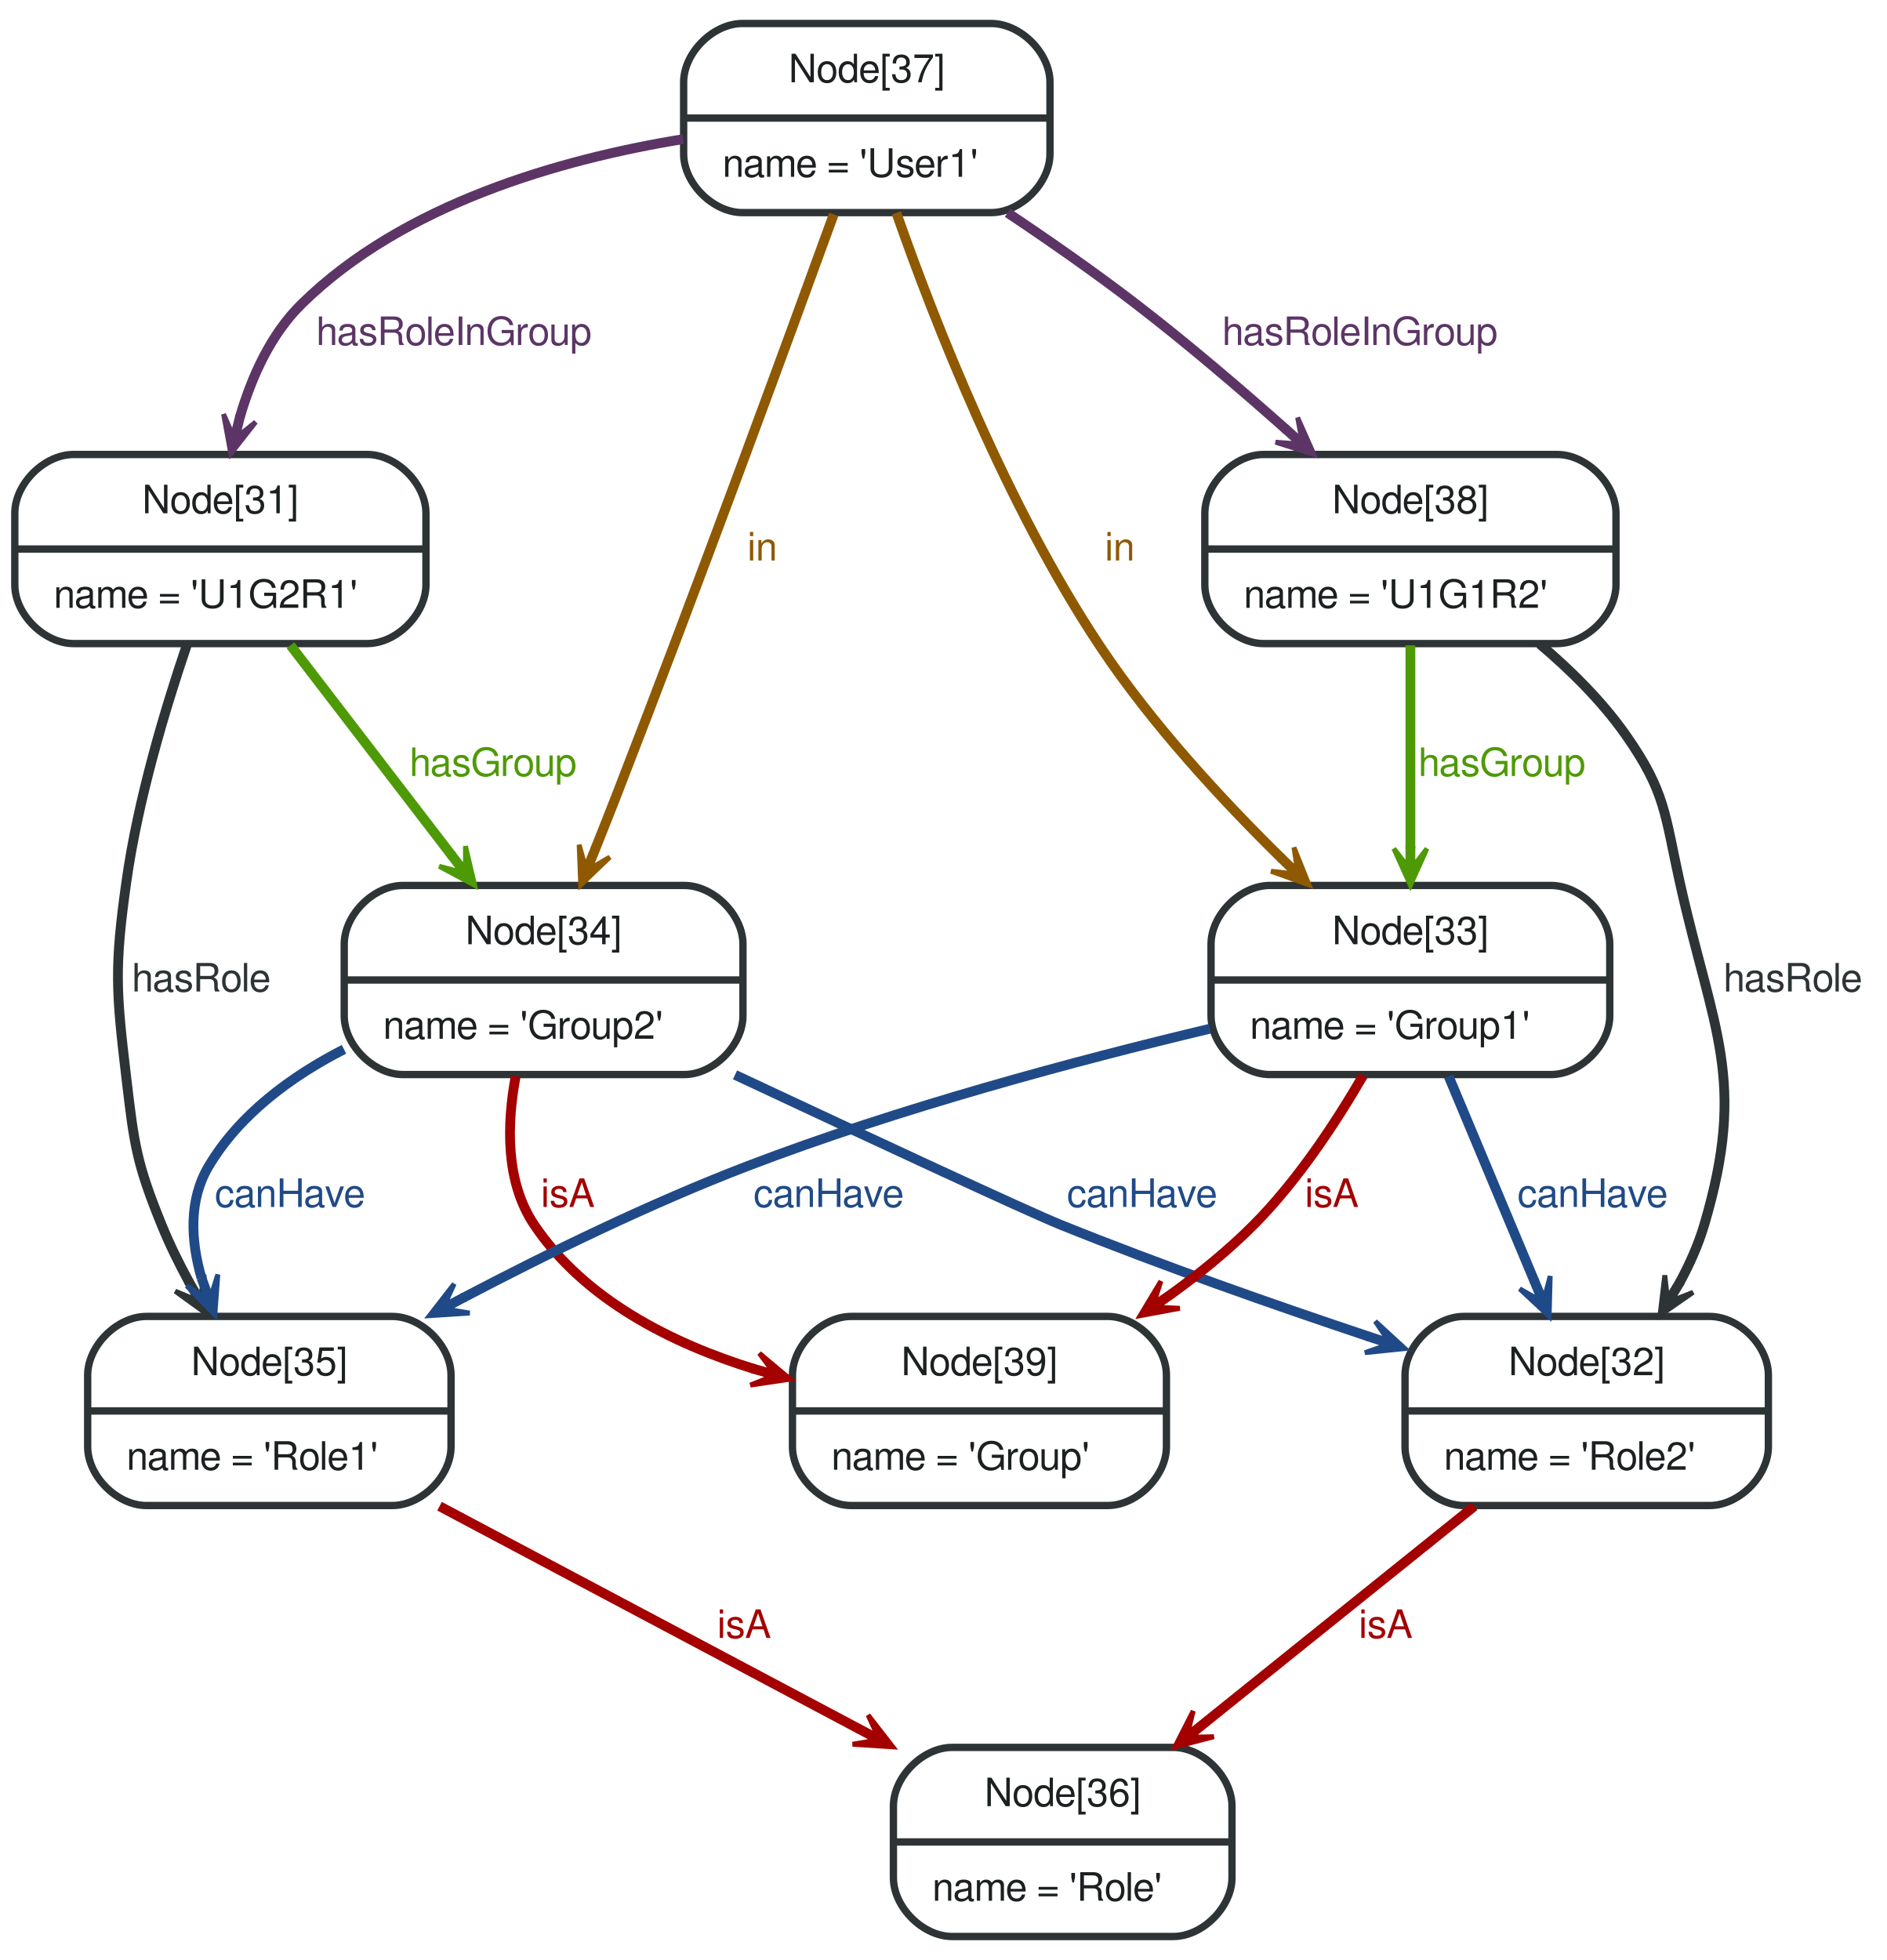
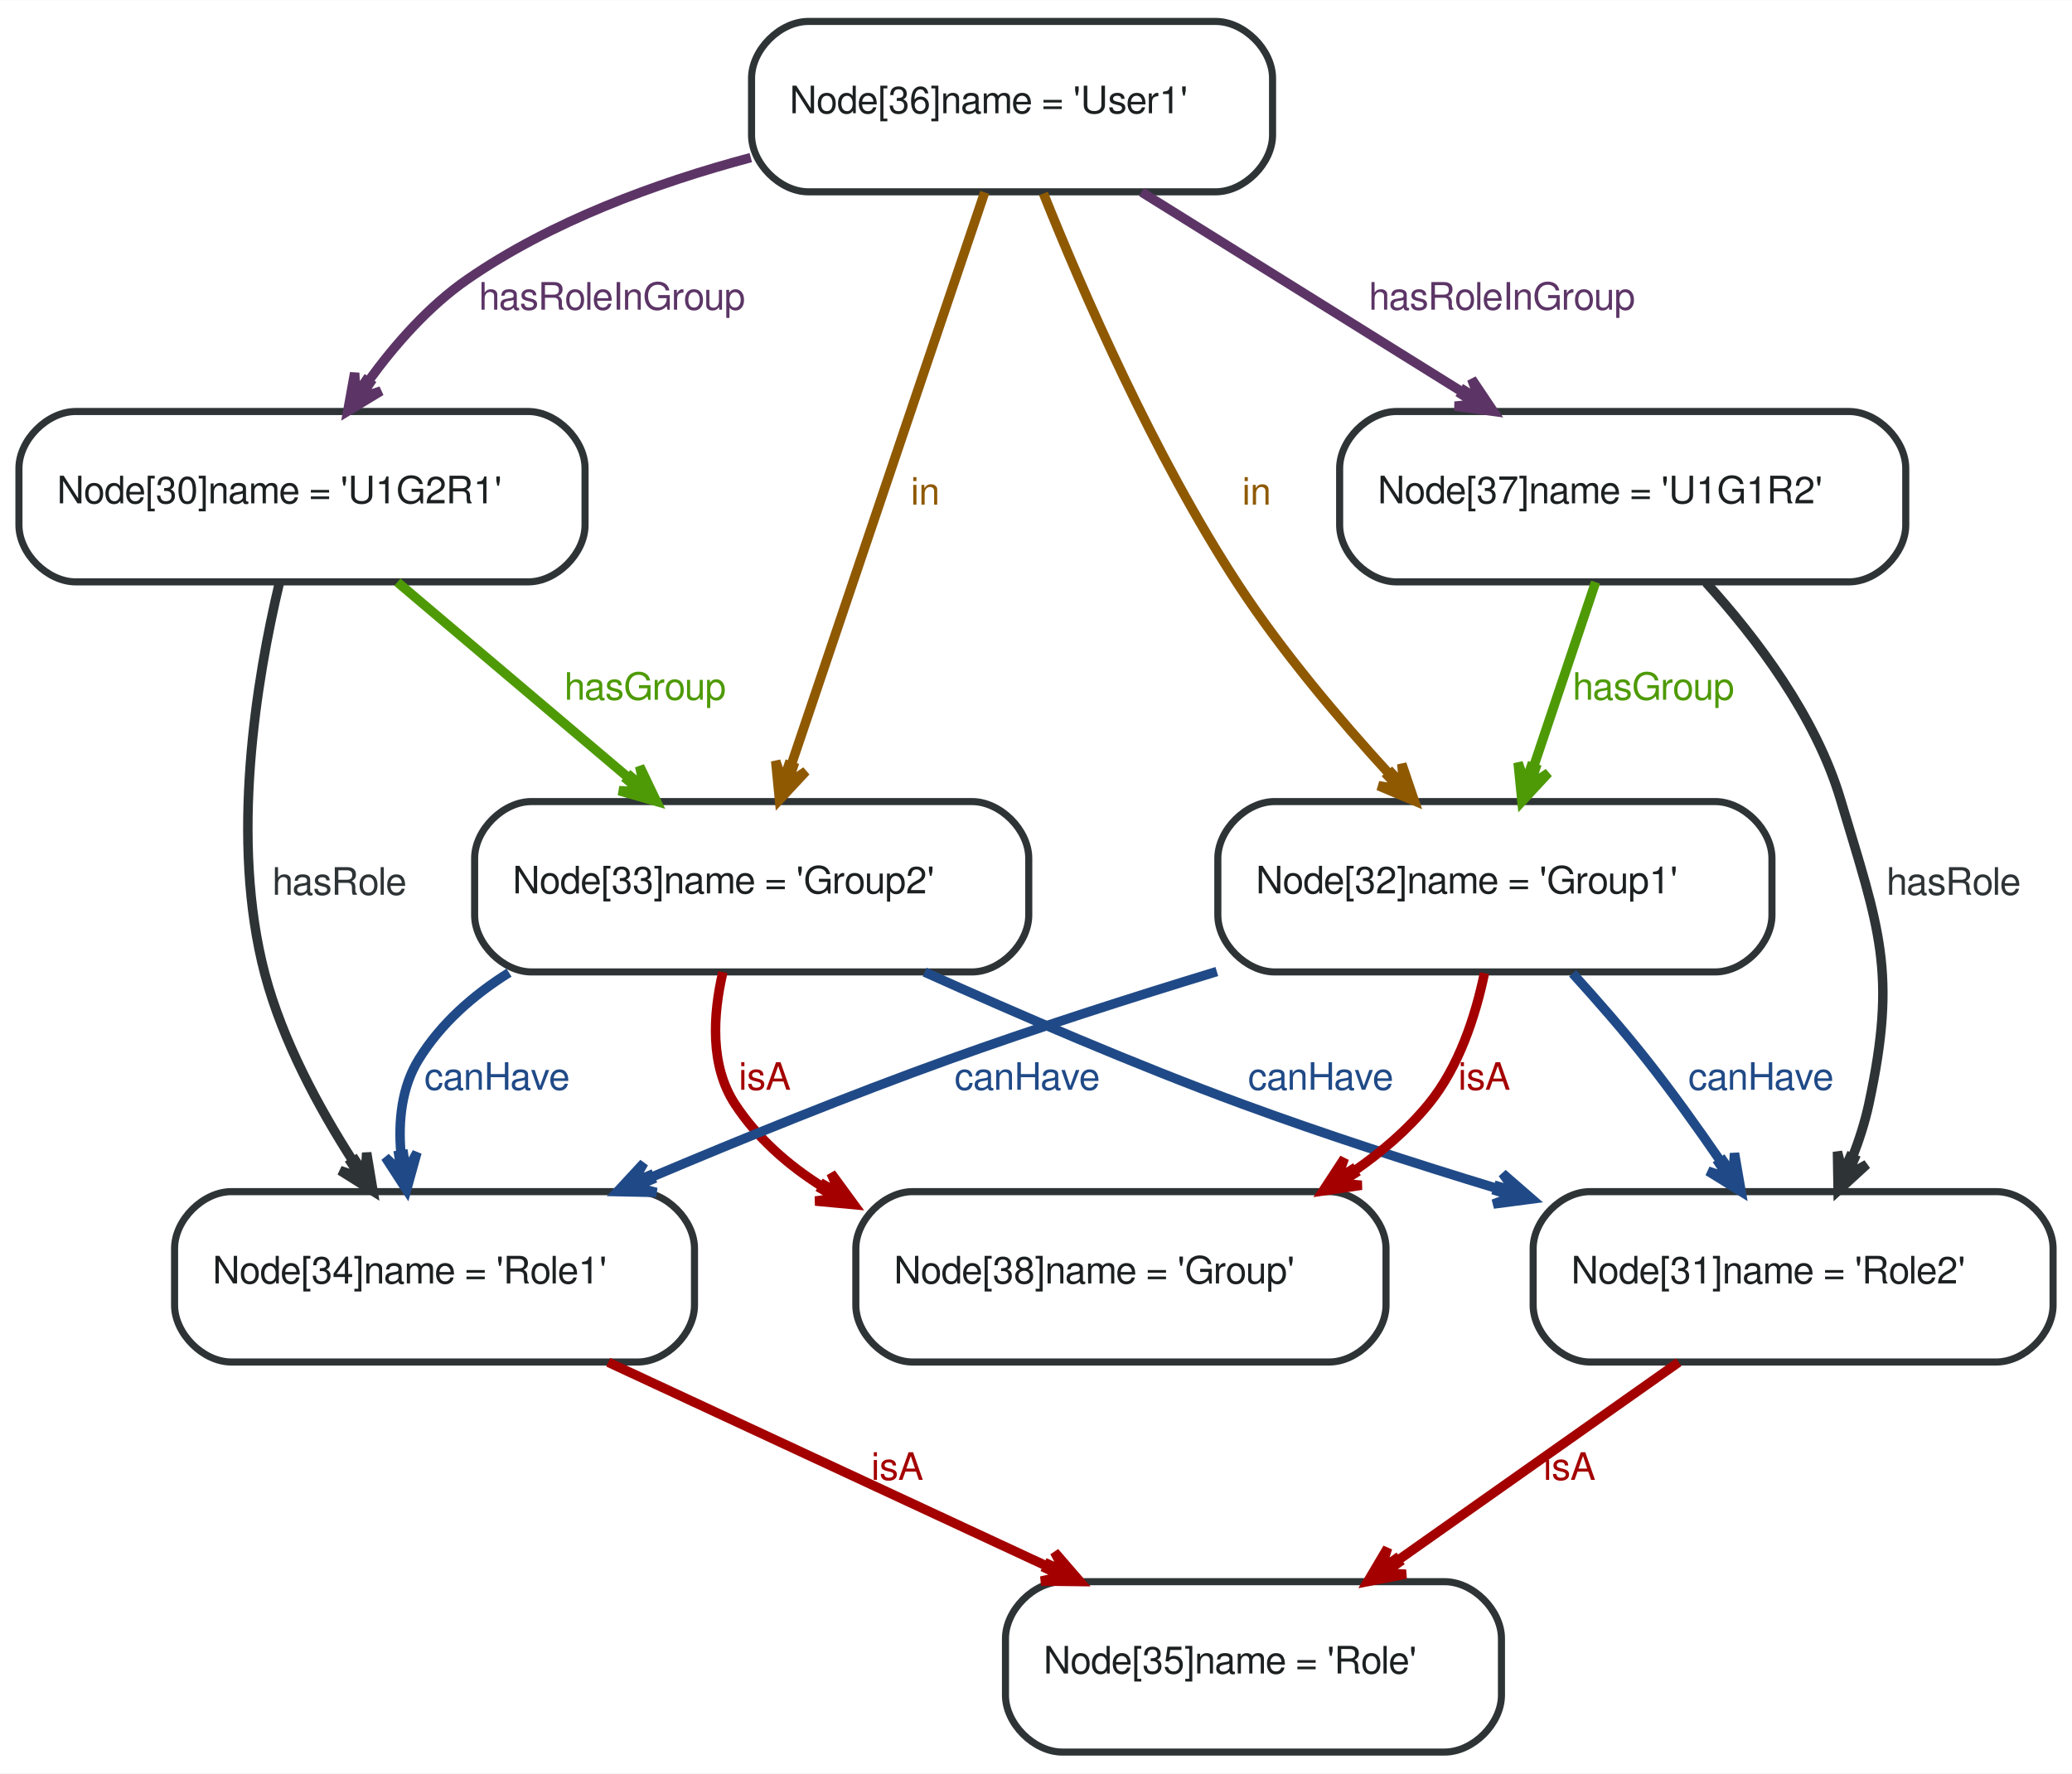
- <svg xmlns="http://www.w3.org/2000/svg" width="385pt" height="400pt" viewBox="0.00 0.00 385.20 400.00">
-   <g id="graph0" class="graph" transform="scale(1 1) rotate(0) translate(4 396)">
-     <polygon fill="white" stroke="white" points="-4,5 -4,-396 382.203,-396 382.203,5 -4,5" />
+ <svg xmlns="http://www.w3.org/2000/svg" width="438pt" height="375pt" viewBox="0.00 0.00 437.71 374.69">
+   <g id="graph0" class="graph" transform="scale(1 1) rotate(0) translate(4 370.688)">
+     <polygon fill="white" stroke="none" points="-4,4 -4,-370.688 433.711,-370.688 433.711,4 -4,4" />
    <g id="node1" class="node">
-       <path fill="#ffffff" stroke="#2e3436" stroke-width="1.5" d="M11.023,-264.694C11.023,-264.694 70.977,-264.694 70.977,-264.694 76.977,-264.694 82.977,-270.694 82.977,-276.694 82.977,-276.694 82.977,-291.306 82.977,-291.306 82.977,-297.306 76.977,-303.306 70.977,-303.306 70.977,-303.306 11.023,-303.306 11.023,-303.306 5.023,-303.306 -0.977,-297.306 -0.977,-291.306 -0.977,-291.306 -0.977,-276.694 -0.977,-276.694 -0.977,-270.694 5.023,-264.694 11.023,-264.694" />
-       <text text-anchor="middle" x="41" y="-291.306" font-family="FreeSans" font-size="8.00" fill="#1c2021">Node[31]</text>
-       <polyline fill="none" stroke="#2e3436" stroke-width="1.5" points="-0.977,-284 82.977,-284 " />
-       <text text-anchor="start" x="7.023" y="-272" font-family="FreeSans" font-size="8.00" fill="#1c2021">name = 'U1G2R1'</text>
+       <path fill="#ffffff" stroke="#2e3436" stroke-width="1.5" d="M12,-247.766C12,-247.766 107.59,-247.766 107.59,-247.766 113.59,-247.766 119.59,-253.766 119.59,-259.766 119.59,-259.766 119.59,-271.766 119.59,-271.766 119.59,-277.766 113.59,-283.766 107.59,-283.766 107.59,-283.766 12,-283.766 12,-283.766 6,-283.766 0,-277.766 0,-271.766 0,-271.766 0,-259.766 0,-259.766 0,-253.766 6,-247.766 12,-247.766" />
+       <text text-anchor="start" x="8" y="-264.366" font-family="FreeSans" font-size="8.00" fill="#1c2021">Node[30]name = 'U1G2R1'</text>
    </g>
    <g id="node2" class="node">
-       <path fill="#ffffff" stroke="#2e3436" stroke-width="1.5" d="M25.902,-88.694C25.902,-88.694 76.098,-88.694 76.098,-88.694 82.098,-88.694 88.098,-94.694 88.098,-100.694 88.098,-100.694 88.098,-115.306 88.098,-115.306 88.098,-121.306 82.098,-127.306 76.098,-127.306 76.098,-127.306 25.902,-127.306 25.902,-127.306 19.902,-127.306 13.902,-121.306 13.902,-115.306 13.902,-115.306 13.902,-100.694 13.902,-100.694 13.902,-94.694 19.902,-88.694 25.902,-88.694" />
-       <text text-anchor="middle" x="51" y="-115.306" font-family="FreeSans" font-size="8.00" fill="#1c2021">Node[35]</text>
-       <polyline fill="none" stroke="#2e3436" stroke-width="1.5" points="13.902,-108 88.098,-108 " />
-       <text text-anchor="start" x="21.902" y="-96" font-family="FreeSans" font-size="8.00" fill="#1c2021">name = 'Role1'</text>
+       <path fill="#ffffff" stroke="#2e3436" stroke-width="1.5" d="M44.879,-82.922C44.879,-82.922 130.711,-82.922 130.711,-82.922 136.711,-82.922 142.711,-88.922 142.711,-94.922 142.711,-94.922 142.711,-106.922 142.711,-106.922 142.711,-112.922 136.711,-118.922 130.711,-118.922 130.711,-118.922 44.879,-118.922 44.879,-118.922 38.879,-118.922 32.879,-112.922 32.879,-106.922 32.879,-106.922 32.879,-94.922 32.879,-94.922 32.879,-88.922 38.879,-82.922 44.879,-82.922" />
+       <text text-anchor="start" x="40.879" y="-99.522" font-family="FreeSans" font-size="8.00" fill="#1c2021">Node[34]name = 'Role1'</text>
    </g>
    <g id="edge1" class="edge">
-       <path fill="none" stroke="#2e3436" stroke-width="2" d="M34.196,-264.53C29.676,-251.241 24.154,-232.776 21.797,-216 19.324,-198.395 19.707,-193.655 21.797,-176 23.409,-162.383 23.837,-158.703 29,-146 30.583,-142.106 32.532,-138.136 34.611,-134.313" />
-       <polygon fill="#2e3436" stroke="#2e3436" points="38.44,-127.636 37.636,-135.821 37.008,-131.138 35.142,-134.391 34.709,-134.142 34.275,-133.893 36.141,-130.641 31.781,-132.463 38.44,-127.636 38.44,-127.636" />
-       <text text-anchor="middle" x="37.102" y="-193.653" font-family="FreeSans" font-size="8.00" fill="#2e3436">hasRole</text>
+       <path fill="none" stroke="#2e3436" stroke-width="2" d="M55.005,-247.479C50.197,-227.305 44.49,-193.103 51.971,-164.844 55.682,-150.826 63.323,-136.664 70.598,-125.335" />
+       <polygon fill="#2e3436" stroke="#2e3436" stroke-width="2" points="74.807,-119.015 73.459,-127.128 73.145,-122.413 71.066,-125.534 70.65,-125.257 70.234,-124.98 72.312,-121.859 67.841,-123.387 74.807,-119.015 74.807,-119.015" />
+       <text text-anchor="middle" x="67.707" y="-181.655" font-family="FreeSans" font-size="8.00" fill="#2e3436">hasRole</text>
    </g>
    <g id="node3" class="node">
-       <path fill="#ffffff" stroke="#2e3436" stroke-width="1.5" d="M78.289,-176.694C78.289,-176.694 135.711,-176.694 135.711,-176.694 141.711,-176.694 147.711,-182.694 147.711,-188.694 147.711,-188.694 147.711,-203.306 147.711,-203.306 147.711,-209.306 141.711,-215.306 135.711,-215.306 135.711,-215.306 78.289,-215.306 78.289,-215.306 72.289,-215.306 66.289,-209.306 66.289,-203.306 66.289,-203.306 66.289,-188.694 66.289,-188.694 66.289,-182.694 72.289,-176.694 78.289,-176.694" />
-       <text text-anchor="middle" x="107" y="-203.306" font-family="FreeSans" font-size="8.00" fill="#1c2021">Node[34]</text>
-       <polyline fill="none" stroke="#2e3436" stroke-width="1.5" points="66.289,-196 147.711,-196 " />
-       <text text-anchor="start" x="74.289" y="-184" font-family="FreeSans" font-size="8.00" fill="#1c2021">name = 'Group2'</text>
+       <path fill="#ffffff" stroke="#2e3436" stroke-width="1.5" d="M108.266,-165.344C108.266,-165.344 201.324,-165.344 201.324,-165.344 207.324,-165.344 213.324,-171.344 213.324,-177.344 213.324,-177.344 213.324,-189.344 213.324,-189.344 213.324,-195.344 207.324,-201.344 201.324,-201.344 201.324,-201.344 108.266,-201.344 108.266,-201.344 102.266,-201.344 96.266,-195.344 96.266,-189.344 96.266,-189.344 96.266,-177.344 96.266,-177.344 96.266,-171.344 102.266,-165.344 108.266,-165.344" />
+       <text text-anchor="start" x="104.266" y="-181.944" font-family="FreeSans" font-size="8.00" fill="#1c2021">Node[33]name = 'Group2'</text>
    </g>
    <g id="edge2" class="edge">
-       <path fill="none" stroke="#4e9a06" stroke-width="2" d="M55.321,-264.339C64.987,-251.744 77.841,-234.995 88.311,-221.353" />
-       <polygon fill="#4e9a06" stroke="#4e9a06" points="92.934,-215.329 91.045,-223.333 91.047,-218.608 88.764,-221.583 88.368,-221.279 87.971,-220.974 90.254,-217.999 85.69,-219.224 92.934,-215.329 92.934,-215.329" />
-       <text text-anchor="middle" x="96.715" y="-237.653" font-family="FreeSans" font-size="8.00" fill="#4e9a06">hasGroup</text>
+       <path fill="none" stroke="#4e9a06" stroke-width="2" d="M79.942,-247.71C94.174,-235.662 113.377,-219.406 128.769,-206.376" />
+       <polygon fill="#4e9a06" stroke="#4e9a06" stroke-width="2" points="134.677,-201.375 131.133,-208.796 132.138,-204.179 129.276,-206.602 128.953,-206.22 128.63,-205.839 131.492,-203.416 126.772,-203.645 134.677,-201.375 134.677,-201.375" />
+       <text text-anchor="middle" x="132.32" y="-222.866" font-family="FreeSans" font-size="8.00" fill="#4e9a06">hasGroup</text>
    </g>
    <g id="node5" class="node">
-       <path fill="#ffffff" stroke="#2e3436" stroke-width="1.5" d="M190.432,-0.694C190.432,-0.694 235.568,-0.694 235.568,-0.694 241.568,-0.694 247.568,-6.694 247.568,-12.694 247.568,-12.694 247.568,-27.306 247.568,-27.306 247.568,-33.306 241.568,-39.306 235.568,-39.306 235.568,-39.306 190.432,-39.306 190.432,-39.306 184.432,-39.306 178.432,-33.306 178.432,-27.306 178.432,-27.306 178.432,-12.694 178.432,-12.694 178.432,-6.694 184.432,-0.694 190.432,-0.694" />
-       <text text-anchor="middle" x="213" y="-27.306" font-family="FreeSans" font-size="8.00" fill="#1c2021">Node[36]</text>
-       <polyline fill="none" stroke="#2e3436" stroke-width="1.5" points="178.432,-20 247.568,-20 " />
-       <text text-anchor="start" x="186.432" y="-8" font-family="FreeSans" font-size="8.00" fill="#1c2021">name = 'Role'</text>
+       <path fill="#ffffff" stroke="#2e3436" stroke-width="1.5" d="M220.408,-0.5C220.408,-0.5 301.182,-0.5 301.182,-0.5 307.182,-0.5 313.182,-6.5 313.182,-12.5 313.182,-12.5 313.182,-24.5 313.182,-24.5 313.182,-30.5 307.182,-36.5 301.182,-36.5 301.182,-36.5 220.408,-36.5 220.408,-36.5 214.408,-36.5 208.408,-30.5 208.408,-24.5 208.408,-24.5 208.408,-12.5 208.408,-12.5 208.408,-6.5 214.408,-0.5 220.408,-0.5" />
+       <text text-anchor="start" x="216.408" y="-17.1" font-family="FreeSans" font-size="8.00" fill="#1c2021">Node[35]name = 'Role'</text>
    </g>
    <g id="edge10" class="edge">
-       <path fill="none" stroke="#a40000" stroke-width="2" d="M85.753,-88.551C110.844,-75.231 144.839,-57.184 171.38,-43.095" />
-       <polygon fill="#a40000" stroke="#a40000" points="178.304,-39.419 173.262,-45.916 175.227,-41.619 171.914,-43.377 171.68,-42.935 171.446,-42.494 174.758,-40.735 170.097,-39.954 178.304,-39.419 178.304,-39.419" />
-       <text text-anchor="middle" x="147.955" y="-61.653" font-family="FreeSans" font-size="8.00" fill="#a40000">isA</text>
+       <path fill="none" stroke="#a40000" stroke-width="2" d="M124.484,-82.867C151.549,-70.285 188.483,-53.115 217.079,-39.822" />
+       <polygon fill="#a40000" stroke="#a40000" stroke-width="2" points="224.159,-36.531 218.781,-42.753 220.969,-38.565 217.569,-40.146 217.358,-39.693 217.147,-39.239 220.548,-37.658 215.935,-36.632 224.159,-36.531 224.159,-36.531" />
+       <text text-anchor="middle" x="185.561" y="-58.022" font-family="FreeSans" font-size="8.00" fill="#a40000">isA</text>
+     </g>
+     <g id="edge8" class="edge">
+       <path fill="none" stroke="#204a87" stroke-width="2" d="M103.53,-165.194C95.934,-160.433 89.105,-154.417 84.443,-146.844 80.849,-141.004 80.11,-133.894 80.692,-127.069" />
+       <polygon fill="#204a87" stroke="#204a87" stroke-width="2" points="81.891,-119.282 84.085,-127.208 81.814,-123.065 81.244,-126.771 80.75,-126.695 80.256,-126.619 80.826,-122.912 77.414,-126.181 81.891,-119.282 81.891,-119.282" />
+       <text text-anchor="middle" x="100.971" y="-140.444" font-family="FreeSans" font-size="8.00" fill="#204a87">canHave</text>
    </g>
    <g id="node4" class="node">
-       <path fill="#ffffff" stroke="#2e3436" stroke-width="1.5" d="M294.902,-88.694C294.902,-88.694 345.098,-88.694 345.098,-88.694 351.098,-88.694 357.098,-94.694 357.098,-100.694 357.098,-100.694 357.098,-115.306 357.098,-115.306 357.098,-121.306 351.098,-127.306 345.098,-127.306 345.098,-127.306 294.902,-127.306 294.902,-127.306 288.902,-127.306 282.902,-121.306 282.902,-115.306 282.902,-115.306 282.902,-100.694 282.902,-100.694 282.902,-94.694 288.902,-88.694 294.902,-88.694" />
-       <text text-anchor="middle" x="320" y="-115.306" font-family="FreeSans" font-size="8.00" fill="#1c2021">Node[32]</text>
-       <polyline fill="none" stroke="#2e3436" stroke-width="1.5" points="282.902,-108 357.098,-108 " />
-       <text text-anchor="start" x="290.902" y="-96" font-family="FreeSans" font-size="8.00" fill="#1c2021">name = 'Role2'</text>
+       <path fill="#ffffff" stroke="#2e3436" stroke-width="1.5" d="M331.879,-82.922C331.879,-82.922 417.711,-82.922 417.711,-82.922 423.711,-82.922 429.711,-88.922 429.711,-94.922 429.711,-94.922 429.711,-106.922 429.711,-106.922 429.711,-112.922 423.711,-118.922 417.711,-118.922 417.711,-118.922 331.879,-118.922 331.879,-118.922 325.879,-118.922 319.879,-112.922 319.879,-106.922 319.879,-106.922 319.879,-94.922 319.879,-94.922 319.879,-88.922 325.879,-82.922 331.879,-82.922" />
+       <text text-anchor="start" x="327.879" y="-99.522" font-family="FreeSans" font-size="8.00" fill="#1c2021">Node[31]name = 'Role2'</text>
    </g>
    <g id="edge7" class="edge">
-       <path fill="none" stroke="#204a87" stroke-width="2" d="M146.086,-176.632C173.299,-163.884 205.875,-148.72 212.625,-146 233.057,-137.765 256.107,-129.671 275.598,-123.163" />
-       <polygon fill="#204a87" stroke="#204a87" points="282.881,-120.749 276.823,-126.312 279.478,-122.404 275.919,-123.583 275.761,-123.109 275.604,-122.634 279.164,-121.454 274.7,-119.905 282.881,-120.749 282.881,-120.749" />
-       <text text-anchor="middle" x="229.188" y="-149.653" font-family="FreeSans" font-size="8.00" fill="#204a87">canHave</text>
-     </g>
-     <g id="edge8" class="edge">
-       <path fill="none" stroke="#204a87" stroke-width="2" d="M66.238,-181.852C55.37,-176.276 44.912,-168.551 38.625,-158 34.515,-151.103 34.924,-142.877 37.147,-135.152" />
-       <polygon fill="#204a87" stroke="#204a87" points="39.874,-127.663 40.479,-135.865 39.061,-131.358 37.778,-134.882 37.308,-134.71 36.838,-134.539 38.121,-131.016 34.136,-133.556 39.874,-127.663 39.874,-127.663" />
-       <text text-anchor="middle" x="55.188" y="-149.653" font-family="FreeSans" font-size="8.00" fill="#204a87">canHave</text>
+       <path fill="none" stroke="#204a87" stroke-width="2" d="M191.323,-165.312C210.993,-156.447 235.804,-145.751 258.443,-137.422 275.699,-131.073 294.675,-124.936 312.206,-119.602" />
+       <polygon fill="#204a87" stroke="#204a87" stroke-width="2" points="319.621,-117.367 313.414,-122.763 316.175,-118.928 312.585,-120.01 312.44,-119.532 312.296,-119.053 315.886,-117.971 311.466,-116.3 319.621,-117.367 319.621,-117.367" />
+       <text text-anchor="middle" x="274.971" y="-140.444" font-family="FreeSans" font-size="8.00" fill="#204a87">canHave</text>
    </g>
    <g id="node7" class="node">
-       <path fill="#ffffff" stroke="#2e3436" stroke-width="1.5" d="M169.818,-88.694C169.818,-88.694 222.182,-88.694 222.182,-88.694 228.182,-88.694 234.182,-94.694 234.182,-100.694 234.182,-100.694 234.182,-115.306 234.182,-115.306 234.182,-121.306 228.182,-127.306 222.182,-127.306 222.182,-127.306 169.818,-127.306 169.818,-127.306 163.818,-127.306 157.818,-121.306 157.818,-115.306 157.818,-115.306 157.818,-100.694 157.818,-100.694 157.818,-94.694 163.818,-88.694 169.818,-88.694" />
-       <text text-anchor="middle" x="196" y="-115.306" font-family="FreeSans" font-size="8.00" fill="#1c2021">Node[39]</text>
-       <polyline fill="none" stroke="#2e3436" stroke-width="1.5" points="157.818,-108 234.182,-108 " />
-       <text text-anchor="start" x="165.818" y="-96" font-family="FreeSans" font-size="8.00" fill="#1c2021">name = 'Group'</text>
+       <path fill="#ffffff" stroke="#2e3436" stroke-width="1.5" d="M188.795,-82.922C188.795,-82.922 276.795,-82.922 276.795,-82.922 282.795,-82.922 288.795,-88.922 288.795,-94.922 288.795,-94.922 288.795,-106.922 288.795,-106.922 288.795,-112.922 282.795,-118.922 276.795,-118.922 276.795,-118.922 188.795,-118.922 188.795,-118.922 182.795,-118.922 176.795,-112.922 176.795,-106.922 176.795,-106.922 176.795,-94.922 176.795,-94.922 176.795,-88.922 182.795,-82.922 188.795,-82.922" />
+       <text text-anchor="start" x="184.795" y="-99.522" font-family="FreeSans" font-size="8.00" fill="#1c2021">Node[38]name = 'Group'</text>
    </g>
    <g id="edge9" class="edge">
-       <path fill="none" stroke="#a40000" stroke-width="2" d="M101.301,-176.338C99.462,-166.529 99.198,-154.759 105.09,-146 115.326,-130.783 133.023,-121.821 150.099,-116.544" />
-       <polygon fill="#a40000" stroke="#a40000" points="157.355,-114.501 151.051,-119.783 153.881,-115.999 150.272,-117.015 150.136,-116.534 150.001,-116.053 153.61,-115.036 149.221,-113.285 157.355,-114.501 157.355,-114.501" />
-       <text text-anchor="middle" x="111.955" y="-149.653" font-family="FreeSans" font-size="8.00" fill="#a40000">isA</text>
+       <path fill="none" stroke="#a40000" stroke-width="2" d="M148.706,-165.302C146.609,-156.329 145.947,-145.536 151.264,-137.422 155.928,-130.304 162.364,-124.605 169.592,-120.044" />
+       <polygon fill="#a40000" stroke="#a40000" stroke-width="2" points="176.425,-116.168 171.567,-122.804 173.41,-118.453 170.149,-120.304 169.902,-119.869 169.655,-119.434 172.917,-117.583 168.237,-116.933 176.425,-116.168 176.425,-116.168" />
+       <text text-anchor="middle" x="157.561" y="-140.444" font-family="FreeSans" font-size="8.00" fill="#a40000">isA</text>
    </g>
    <g id="edge3" class="edge">
-       <path fill="none" stroke="#a40000" stroke-width="2" d="M297.046,-88.551C280.967,-75.628 259.352,-58.255 242.069,-44.364" />
-       <polygon fill="#a40000" stroke="#a40000" points="235.916,-39.419 243.876,-41.487 239.152,-41.378 242.075,-43.727 241.762,-44.117 241.449,-44.507 238.526,-42.158 239.648,-46.748 235.916,-39.419 235.916,-39.419" />
-       <text text-anchor="middle" x="278.955" y="-61.653" font-family="FreeSans" font-size="8.00" fill="#a40000">isA</text>
+       <path fill="none" stroke="#a40000" stroke-width="2" d="M350.618,-82.867C333.388,-70.711 310.088,-54.274 291.536,-41.187" />
+       <polygon fill="#a40000" stroke="#a40000" stroke-width="2" points="284.937,-36.531 293.011,-38.096 288.289,-38.284 291.353,-40.446 291.065,-40.854 290.777,-41.263 287.713,-39.101 289.12,-43.612 284.937,-36.531 284.937,-36.531" />
+       <text text-anchor="middle" x="327.561" y="-58.022" font-family="FreeSans" font-size="8.00" fill="#a40000">isA</text>
    </g>
    <g id="node6" class="node">
-       <path fill="#ffffff" stroke="#2e3436" stroke-width="1.5" d="M255.289,-176.694C255.289,-176.694 312.711,-176.694 312.711,-176.694 318.711,-176.694 324.711,-182.694 324.711,-188.694 324.711,-188.694 324.711,-203.306 324.711,-203.306 324.711,-209.306 318.711,-215.306 312.711,-215.306 312.711,-215.306 255.289,-215.306 255.289,-215.306 249.289,-215.306 243.289,-209.306 243.289,-203.306 243.289,-203.306 243.289,-188.694 243.289,-188.694 243.289,-182.694 249.289,-176.694 255.289,-176.694" />
-       <text text-anchor="middle" x="284" y="-203.306" font-family="FreeSans" font-size="8.00" fill="#1c2021">Node[33]</text>
-       <polyline fill="none" stroke="#2e3436" stroke-width="1.5" points="243.289,-196 324.711,-196 " />
-       <text text-anchor="start" x="251.289" y="-184" font-family="FreeSans" font-size="8.00" fill="#1c2021">name = 'Group1'</text>
+       <path fill="#ffffff" stroke="#2e3436" stroke-width="1.5" d="M265.266,-165.344C265.266,-165.344 358.324,-165.344 358.324,-165.344 364.324,-165.344 370.324,-171.344 370.324,-177.344 370.324,-177.344 370.324,-189.344 370.324,-189.344 370.324,-195.344 364.324,-201.344 358.324,-201.344 358.324,-201.344 265.266,-201.344 265.266,-201.344 259.266,-201.344 253.266,-195.344 253.266,-189.344 253.266,-189.344 253.266,-177.344 253.266,-177.344 253.266,-171.344 259.266,-165.344 265.266,-165.344" />
+       <text text-anchor="start" x="261.266" y="-181.944" font-family="FreeSans" font-size="8.00" fill="#1c2021">Node[32]name = 'Group1'</text>
    </g>
    <g id="edge4" class="edge">
-       <path fill="none" stroke="#204a87" stroke-width="2" d="M243.046,-186.049C215.839,-179.56 179.566,-169.859 148.625,-158 128.928,-150.451 107.916,-140.211 90.452,-131.044" />
-       <polygon fill="#204a87" stroke="#204a87" points="83.695,-127.459 91.903,-127.993 87.242,-128.775 90.555,-130.533 90.32,-130.974 90.086,-131.416 86.774,-129.658 88.739,-133.956 83.695,-127.459 83.695,-127.459" />
-       <text text-anchor="middle" x="165.188" y="-149.653" font-family="FreeSans" font-size="8.00" fill="#204a87">canHave</text>
+       <path fill="none" stroke="#204a87" stroke-width="2" d="M253.058,-165.427C234.799,-159.858 214.681,-153.404 196.443,-146.844 175.489,-139.306 152.661,-130.034 133.363,-121.875" />
+       <polygon fill="#204a87" stroke="#204a87" stroke-width="2" points="126.423,-118.925 134.646,-118.753 130.07,-119.932 133.521,-121.399 133.326,-121.859 133.13,-122.319 129.679,-120.852 132.005,-124.965 126.423,-118.925 126.423,-118.925" />
+       <text text-anchor="middle" x="212.971" y="-140.444" font-family="FreeSans" font-size="8.00" fill="#204a87">canHave</text>
    </g>
    <g id="edge5" class="edge">
-       <path fill="none" stroke="#204a87" stroke-width="2" d="M291.811,-176.339C296.941,-164.085 303.717,-147.898 309.34,-134.465" />
-       <polygon fill="#204a87" stroke="#204a87" points="312.327,-127.329 312.545,-135.55 311.341,-130.981 309.893,-134.44 309.431,-134.247 308.97,-134.054 310.418,-130.595 306.318,-132.944 312.327,-127.329 312.327,-127.329" />
-       <text text-anchor="middle" x="321.188" y="-149.653" font-family="FreeSans" font-size="8.00" fill="#204a87">canHave</text>
+       <path fill="none" stroke="#204a87" stroke-width="2" d="M328.21,-165.039C333.36,-159.375 338.959,-152.963 343.795,-146.844 349.193,-140.014 354.709,-132.3 359.564,-125.217" />
+       <polygon fill="#204a87" stroke="#204a87" stroke-width="2" points="363.813,-118.933 362.408,-127.036 362.127,-122.319 360.026,-125.425 359.612,-125.145 359.198,-124.865 361.298,-121.759 356.816,-123.255 363.813,-118.933 363.813,-118.933" />
+       <text text-anchor="middle" x="367.971" y="-140.444" font-family="FreeSans" font-size="8.00" fill="#204a87">canHave</text>
    </g>
    <g id="edge6" class="edge">
-       <path fill="none" stroke="#a40000" stroke-width="2" d="M274.337,-176.477C268.67,-166.708 260.885,-154.932 252,-146 246.991,-140.964 241.193,-136.229 235.265,-131.937" />
-       <polygon fill="#a40000" stroke="#a40000" points="228.813,-127.459 236.899,-128.962 232.179,-129.186 235.26,-131.324 234.975,-131.735 234.69,-132.146 231.609,-130.008 233.05,-134.508 228.813,-127.459 228.813,-127.459" />
-       <text text-anchor="middle" x="267.955" y="-149.653" font-family="FreeSans" font-size="8.00" fill="#a40000">isA</text>
+       <path fill="none" stroke="#a40000" stroke-width="2" d="M309.588,-165.079C307.701,-156.041 304.215,-145.257 297.795,-137.422 293.366,-132.017 287.888,-127.308 282.007,-123.241" />
+       <polygon fill="#a40000" stroke="#a40000" stroke-width="2" points="275.496,-119.079 283.633,-120.275 278.925,-120.678 282.085,-122.698 281.815,-123.119 281.546,-123.54 278.387,-121.52 279.997,-125.962 275.496,-119.079 275.496,-119.079" />
+       <text text-anchor="middle" x="309.561" y="-140.444" font-family="FreeSans" font-size="8.00" fill="#a40000">isA</text>
    </g>
    <g id="node8" class="node">
-       <path fill="#ffffff" stroke="#2e3436" stroke-width="1.5" d="M147.598,-352.694C147.598,-352.694 198.402,-352.694 198.402,-352.694 204.402,-352.694 210.402,-358.694 210.402,-364.694 210.402,-364.694 210.402,-379.306 210.402,-379.306 210.402,-385.306 204.402,-391.306 198.402,-391.306 198.402,-391.306 147.598,-391.306 147.598,-391.306 141.598,-391.306 135.598,-385.306 135.598,-379.306 135.598,-379.306 135.598,-364.694 135.598,-364.694 135.598,-358.694 141.598,-352.694 147.598,-352.694" />
-       <text text-anchor="middle" x="173" y="-379.306" font-family="FreeSans" font-size="8.00" fill="#1c2021">Node[37]</text>
-       <polyline fill="none" stroke="#2e3436" stroke-width="1.5" points="135.598,-372 210.402,-372 " />
-       <text text-anchor="start" x="143.598" y="-360" font-family="FreeSans" font-size="8.00" fill="#1c2021">name = 'User1'</text>
+       <path fill="#ffffff" stroke="#2e3436" stroke-width="1.5" d="M166.764,-330.188C166.764,-330.188 252.826,-330.188 252.826,-330.188 258.826,-330.188 264.826,-336.188 264.826,-342.188 264.826,-342.188 264.826,-354.188 264.826,-354.188 264.826,-360.188 258.826,-366.188 252.826,-366.188 252.826,-366.188 166.764,-366.188 166.764,-366.188 160.764,-366.188 154.764,-360.188 154.764,-354.188 154.764,-354.188 154.764,-342.188 154.764,-342.188 154.764,-336.188 160.764,-330.188 166.764,-330.188" />
+       <text text-anchor="start" x="162.764" y="-346.788" font-family="FreeSans" font-size="8.00" fill="#1c2021">Node[36]name = 'User1'</text>
+     </g>
+     <g id="edge13" class="edge">
+       <path fill="none" stroke="#5c3566" stroke-width="2" d="M154.608,-337.418C134.535,-332.063 112.449,-323.926 94.732,-311.688 86.603,-306.072 79.494,-297.989 73.848,-290.223" />
+       <polygon fill="#5c3566" stroke="#5c3566" stroke-width="2" points="69.46,-283.836 76.489,-288.106 71.996,-286.643 74.119,-289.734 73.707,-290.017 73.295,-290.301 71.171,-287.21 70.925,-291.929 69.46,-283.836 69.46,-283.836" />
+       <text text-anchor="middle" x="125.326" y="-305.288" font-family="FreeSans" font-size="8.00" fill="#5c3566">hasRoleInGroup</text>
+     </g>
+     <g id="edge12" class="edge">
+       <path fill="none" stroke="#8f5902" stroke-width="2" d="M204.013,-330.068C194.218,-301.068 174.331,-242.187 163.065,-208.83" />
+       <polygon fill="#8f5902" stroke="#8f5902" stroke-width="2" points="160.665,-201.724 166.263,-207.75 162.339,-205.117 163.539,-208.67 163.065,-208.83 162.591,-208.99 161.391,-205.437 159.867,-209.91 160.665,-201.724 160.665,-201.724" />
+       <text text-anchor="middle" x="191.434" y="-264.077" font-family="FreeSans" font-size="8.00" fill="#8f5902">in</text>
    </g>
    <g id="edge11" class="edge">
-       <path fill="none" stroke="#8f5902" stroke-width="2" d="M179.043,-352.627C186.788,-330.513 201.537,-292.768 220.723,-264 231.192,-248.301 245.445,-232.847 257.774,-220.744" />
-       <polygon fill="#8f5902" stroke="#8f5902" points="263.282,-215.43 260.227,-223.067 260.93,-218.394 258.231,-220.997 257.884,-220.638 257.537,-220.278 260.236,-217.674 255.541,-218.209 263.282,-215.43 263.282,-215.43" />
-       <text text-anchor="middle" x="224.639" y="-281.653" font-family="FreeSans" font-size="8.00" fill="#8f5902">in</text>
-     </g>
-     <g id="edge12" class="edge">
-       <path fill="none" stroke="#8f5902" stroke-width="2" d="M166.24,-352.322C156.631,-325.892 138.368,-276.106 122,-234 120.561,-230.299 119.016,-226.402 117.483,-222.582" />
-       <polygon fill="#8f5902" stroke="#8f5902" points="114.582,-215.402 120.521,-221.092 116.45,-218.692 117.855,-222.169 117.391,-222.356 116.928,-222.543 115.523,-219.066 114.262,-223.62 114.582,-215.402 114.582,-215.402" />
-       <text text-anchor="middle" x="151.639" y="-281.653" font-family="FreeSans" font-size="8.00" fill="#8f5902">in</text>
-     </g>
-     <g id="edge13" class="edge">
-       <path fill="none" stroke="#5c3566" stroke-width="2" d="M135.494,-367.695C110.417,-363.601 78.331,-354.449 57.559,-334 51.287,-327.827 47.391,-319.199 44.97,-310.901" />
-       <polygon fill="#5c3566" stroke="#5c3566" points="43.136,-303.453 48.206,-309.928 44.518,-306.974 45.415,-310.615 44.929,-310.735 44.444,-310.855 43.547,-307.213 41.652,-311.542 43.136,-303.453 43.136,-303.453" />
-       <text text-anchor="middle" x="88.721" y="-325.653" font-family="FreeSans" font-size="8.00" fill="#5c3566">hasRoleInGroup</text>
+       <path fill="none" stroke="#8f5902" stroke-width="2" d="M216.427,-329.835C224.643,-309.3 239.749,-274.465 257.518,-247.266 266.79,-233.072 278.987,-218.651 289.469,-207.201" />
+       <polygon fill="#8f5902" stroke="#8f5902" stroke-width="2" points="294.77,-201.502 292.134,-209.292 292.582,-204.588 290.028,-207.334 289.662,-206.994 289.296,-206.653 291.85,-203.907 287.191,-204.695 294.77,-201.502 294.77,-201.502" />
+       <text text-anchor="middle" x="261.434" y="-264.077" font-family="FreeSans" font-size="8.00" fill="#8f5902">in</text>
    </g>
    <g id="node9" class="node">
-       <path fill="#ffffff" stroke="#2e3436" stroke-width="1.5" d="M254.023,-264.694C254.023,-264.694 313.977,-264.694 313.977,-264.694 319.977,-264.694 325.977,-270.694 325.977,-276.694 325.977,-276.694 325.977,-291.306 325.977,-291.306 325.977,-297.306 319.977,-303.306 313.977,-303.306 313.977,-303.306 254.023,-303.306 254.023,-303.306 248.023,-303.306 242.023,-297.306 242.023,-291.306 242.023,-291.306 242.023,-276.694 242.023,-276.694 242.023,-270.694 248.023,-264.694 254.023,-264.694" />
-       <text text-anchor="middle" x="284" y="-291.306" font-family="FreeSans" font-size="8.00" fill="#1c2021">Node[38]</text>
-       <polyline fill="none" stroke="#2e3436" stroke-width="1.5" points="242.023,-284 325.977,-284 " />
-       <text text-anchor="start" x="250.023" y="-272" font-family="FreeSans" font-size="8.00" fill="#1c2021">name = 'U1G1R2'</text>
+       <path fill="#ffffff" stroke="#2e3436" stroke-width="1.5" d="M291,-247.766C291,-247.766 386.59,-247.766 386.59,-247.766 392.59,-247.766 398.59,-253.766 398.59,-259.766 398.59,-259.766 398.59,-271.766 398.59,-271.766 398.59,-277.766 392.59,-283.766 386.59,-283.766 386.59,-283.766 291,-283.766 291,-283.766 285,-283.766 279,-277.766 279,-271.766 279,-271.766 279,-259.766 279,-259.766 279,-253.766 285,-247.766 291,-247.766" />
+       <text text-anchor="start" x="287" y="-264.366" font-family="FreeSans" font-size="8.00" fill="#1c2021">Node[37]name = 'U1G1R2'</text>
    </g>
    <g id="edge14" class="edge">
-       <path fill="none" stroke="#5c3566" stroke-width="2" d="M201.745,-352.658C210.349,-346.904 219.698,-340.384 228,-334 238.347,-326.044 249.249,-316.736 258.656,-308.382" />
-       <polygon fill="#5c3566" stroke="#5c3566" points="264.302,-303.325 260.968,-310.843 261.843,-306.199 259.049,-308.701 258.716,-308.329 258.382,-307.956 261.175,-305.454 256.464,-305.815 264.302,-303.325 264.302,-303.325" />
-       <text text-anchor="middle" x="273.721" y="-325.653" font-family="FreeSans" font-size="8.00" fill="#5c3566">hasRoleInGroup</text>
+       <path fill="none" stroke="#5c3566" stroke-width="2" d="M237.153,-330.132C256.992,-317.764 283.943,-300.962 305.108,-287.767" />
+       <polygon fill="#5c3566" stroke="#5c3566" stroke-width="2" points="311.477,-283.796 306.898,-290.628 308.559,-286.205 305.377,-288.189 305.112,-287.764 304.848,-287.34 308.03,-285.356 303.327,-284.9 311.477,-283.796 311.477,-283.796" />
+       <text text-anchor="middle" x="313.326" y="-305.288" font-family="FreeSans" font-size="8.00" fill="#5c3566">hasRoleInGroup</text>
    </g>
    <g id="edge15" class="edge">
-       <path fill="none" stroke="#2e3436" stroke-width="2" d="M310.379,-264.633C316.795,-259.208 323.187,-252.864 328,-246 336.153,-234.372 335.919,-229.863 339,-216 345.768,-185.553 352.851,-175.908 344,-146 342.805,-141.962 341.016,-137.951 338.943,-134.142" />
-       <polygon fill="#2e3436" stroke="#2e3436" points="334.972,-127.542 341.73,-132.229 337.333,-130.498 339.267,-133.711 338.838,-133.969 338.41,-134.226 336.477,-131.013 335.946,-135.709 334.972,-127.542 334.972,-127.542" />
-       <text text-anchor="middle" x="362.102" y="-193.653" font-family="FreeSans" font-size="8.00" fill="#2e3436">hasRole</text>
+       <path fill="none" stroke="#2e3436" stroke-width="2" d="M356.405,-247.614C367.059,-235.888 379.565,-219.347 384.795,-201.844 393.027,-174.292 396.838,-165.536 390.795,-137.422 389.981,-133.636 388.731,-129.767 387.279,-126.042" />
+       <polygon fill="#2e3436" stroke="#2e3436" stroke-width="2" points="384.303,-119.114 390.365,-124.673 386.243,-122.362 387.723,-125.808 387.264,-126.005 386.804,-126.202 385.324,-122.757 384.163,-127.337 384.303,-119.114 384.303,-119.114" />
+       <text text-anchor="middle" x="408.707" y="-181.655" font-family="FreeSans" font-size="8.00" fill="#2e3436">hasRole</text>
    </g>
    <g id="edge16" class="edge">
-       <path fill="none" stroke="#4e9a06" stroke-width="2" d="M284,-264.339C284,-252.198 284,-236.197 284,-222.839" />
-       <polygon fill="#4e9a06" stroke="#4e9a06" points="284,-215.329 287.375,-222.829 284.5,-219.079 284.5,-222.829 284,-222.829 283.5,-222.829 283.5,-219.079 280.625,-222.829 284,-215.329 284,-215.329" />
-       <text text-anchor="middle" x="302.715" y="-237.653" font-family="FreeSans" font-size="8.00" fill="#4e9a06">hasGroup</text>
+       <path fill="none" stroke="#4e9a06" stroke-width="2" d="M333.069,-247.71C329.274,-236.408 324.237,-221.404 320.017,-208.833" />
+       <polygon fill="#4e9a06" stroke="#4e9a06" stroke-width="2" points="317.513,-201.375 323.099,-207.41 319.18,-204.77 320.374,-208.325 319.9,-208.485 319.426,-208.644 318.232,-205.089 316.7,-209.559 317.513,-201.375 317.513,-201.375" />
+       <text text-anchor="middle" x="345.32" y="-222.866" font-family="FreeSans" font-size="8.00" fill="#4e9a06">hasGroup</text>
    </g>
  </g>
</svg>
